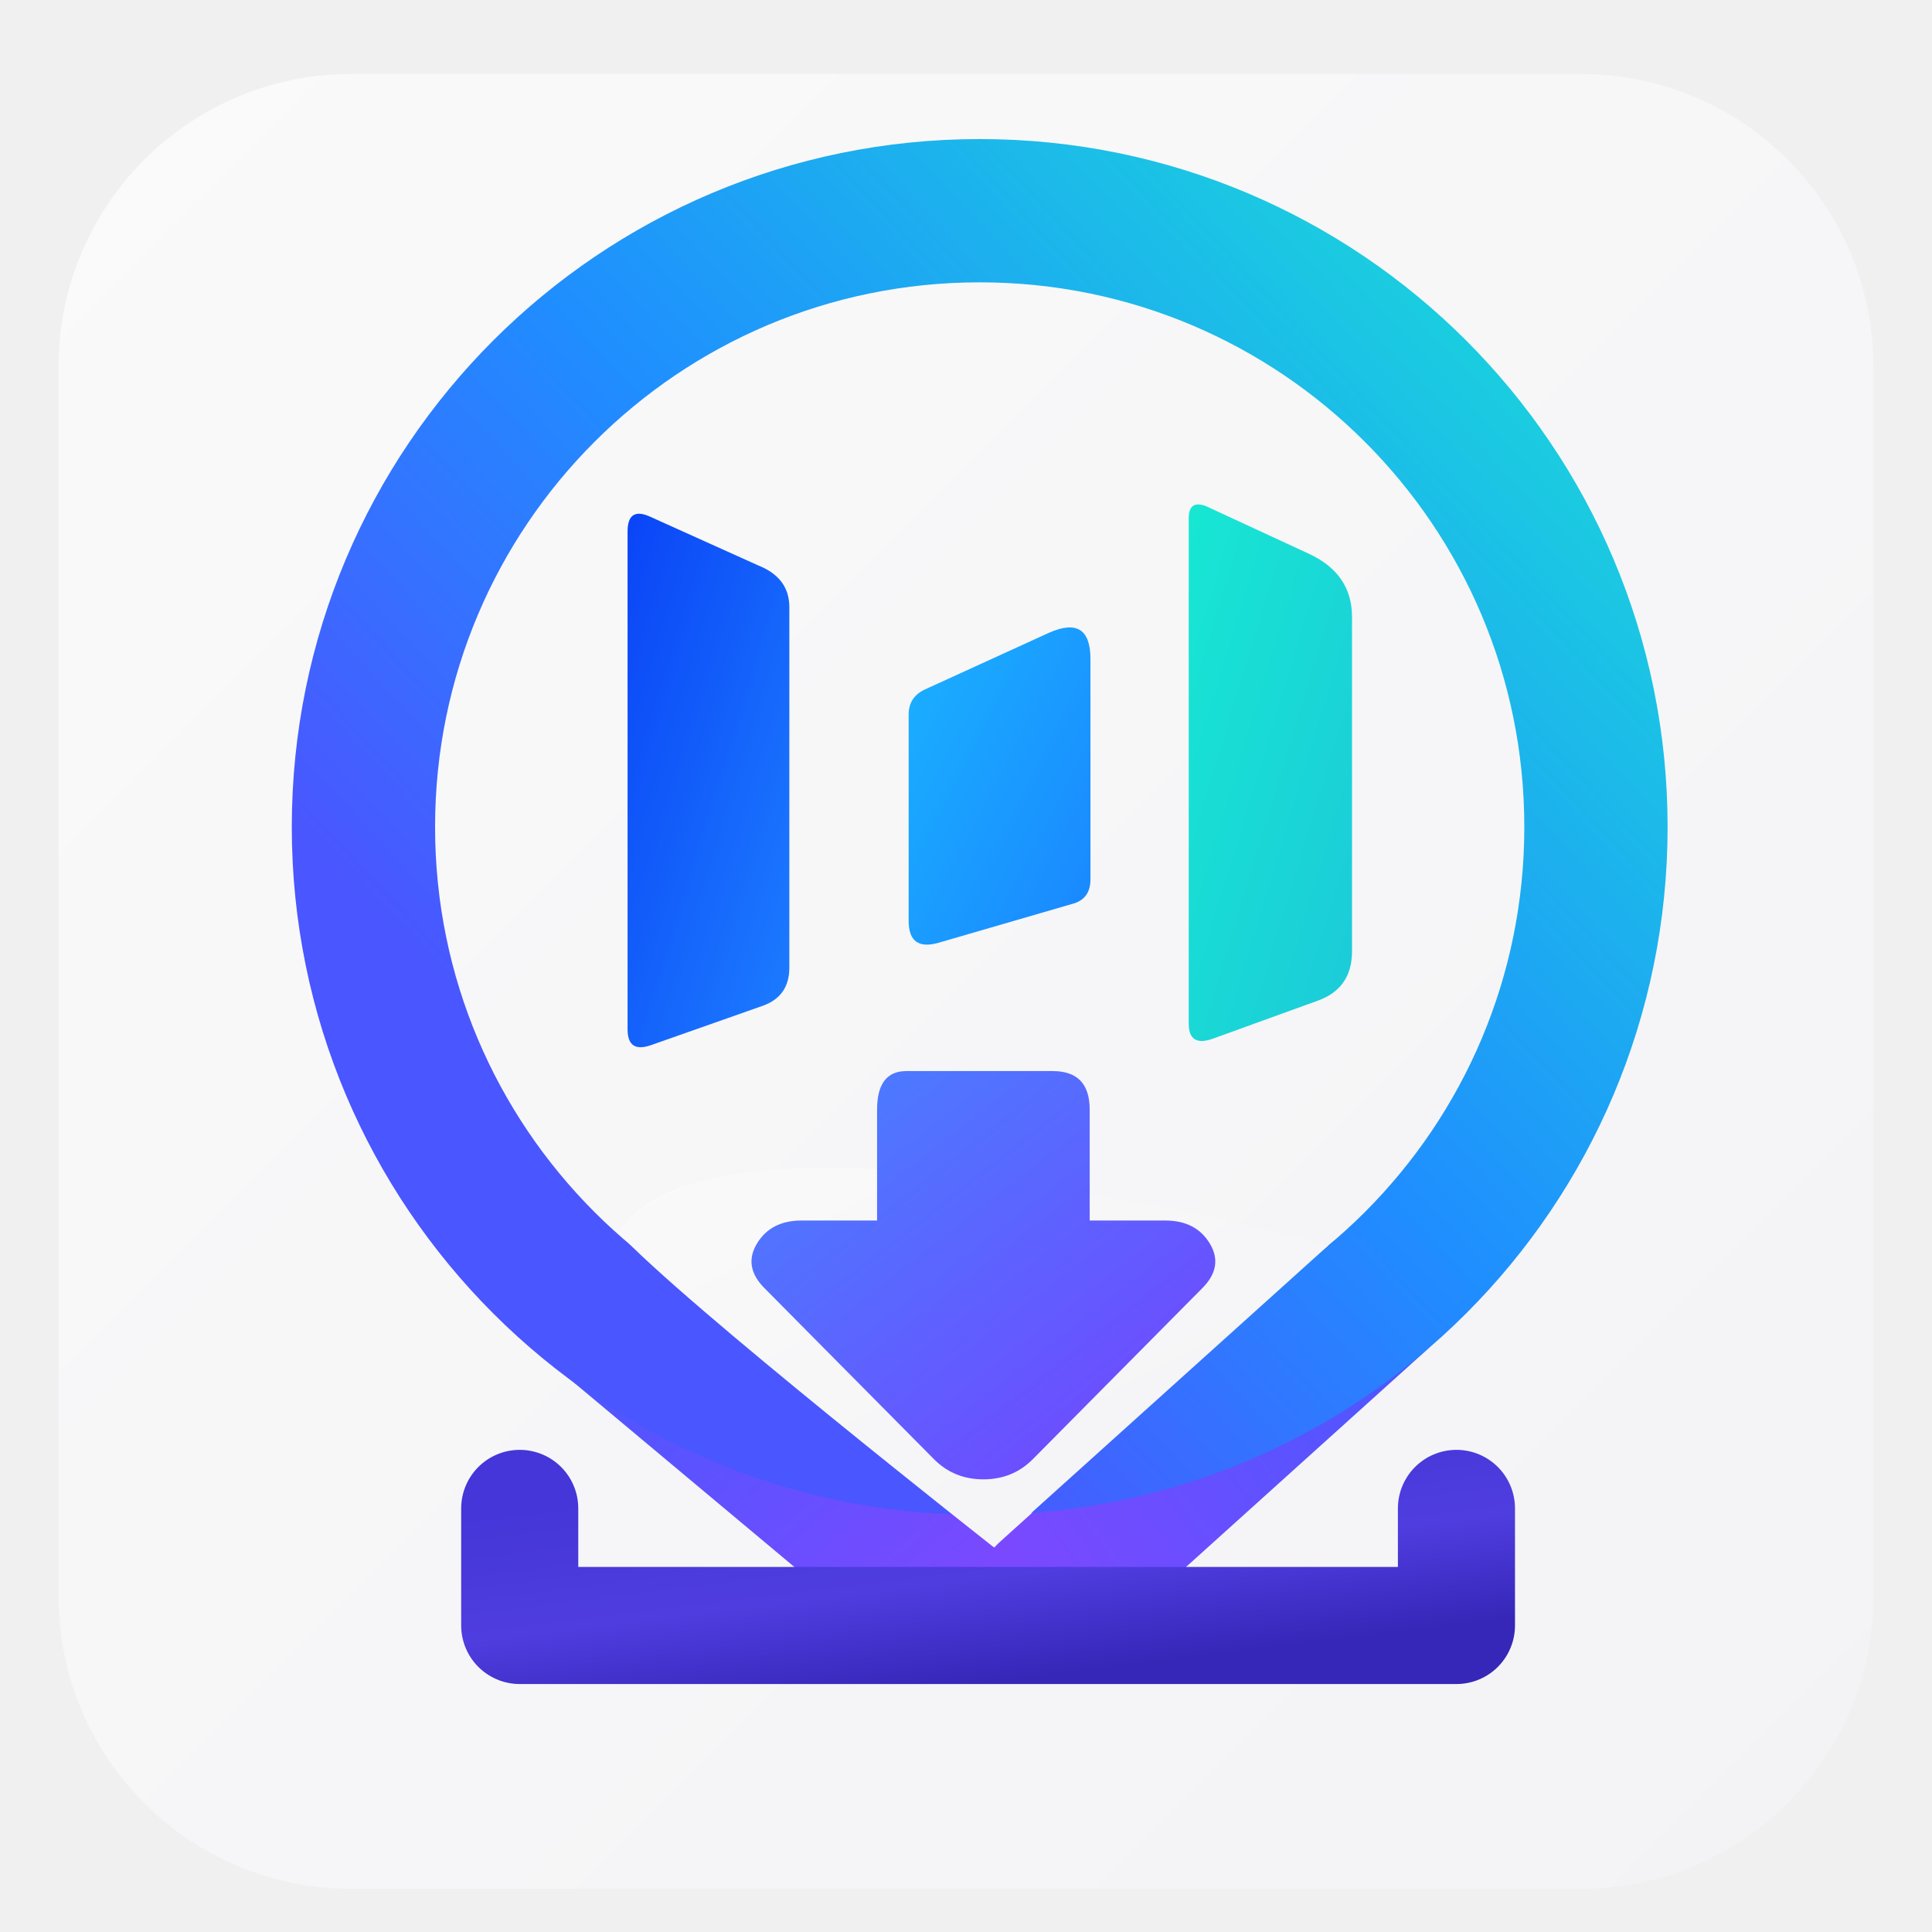
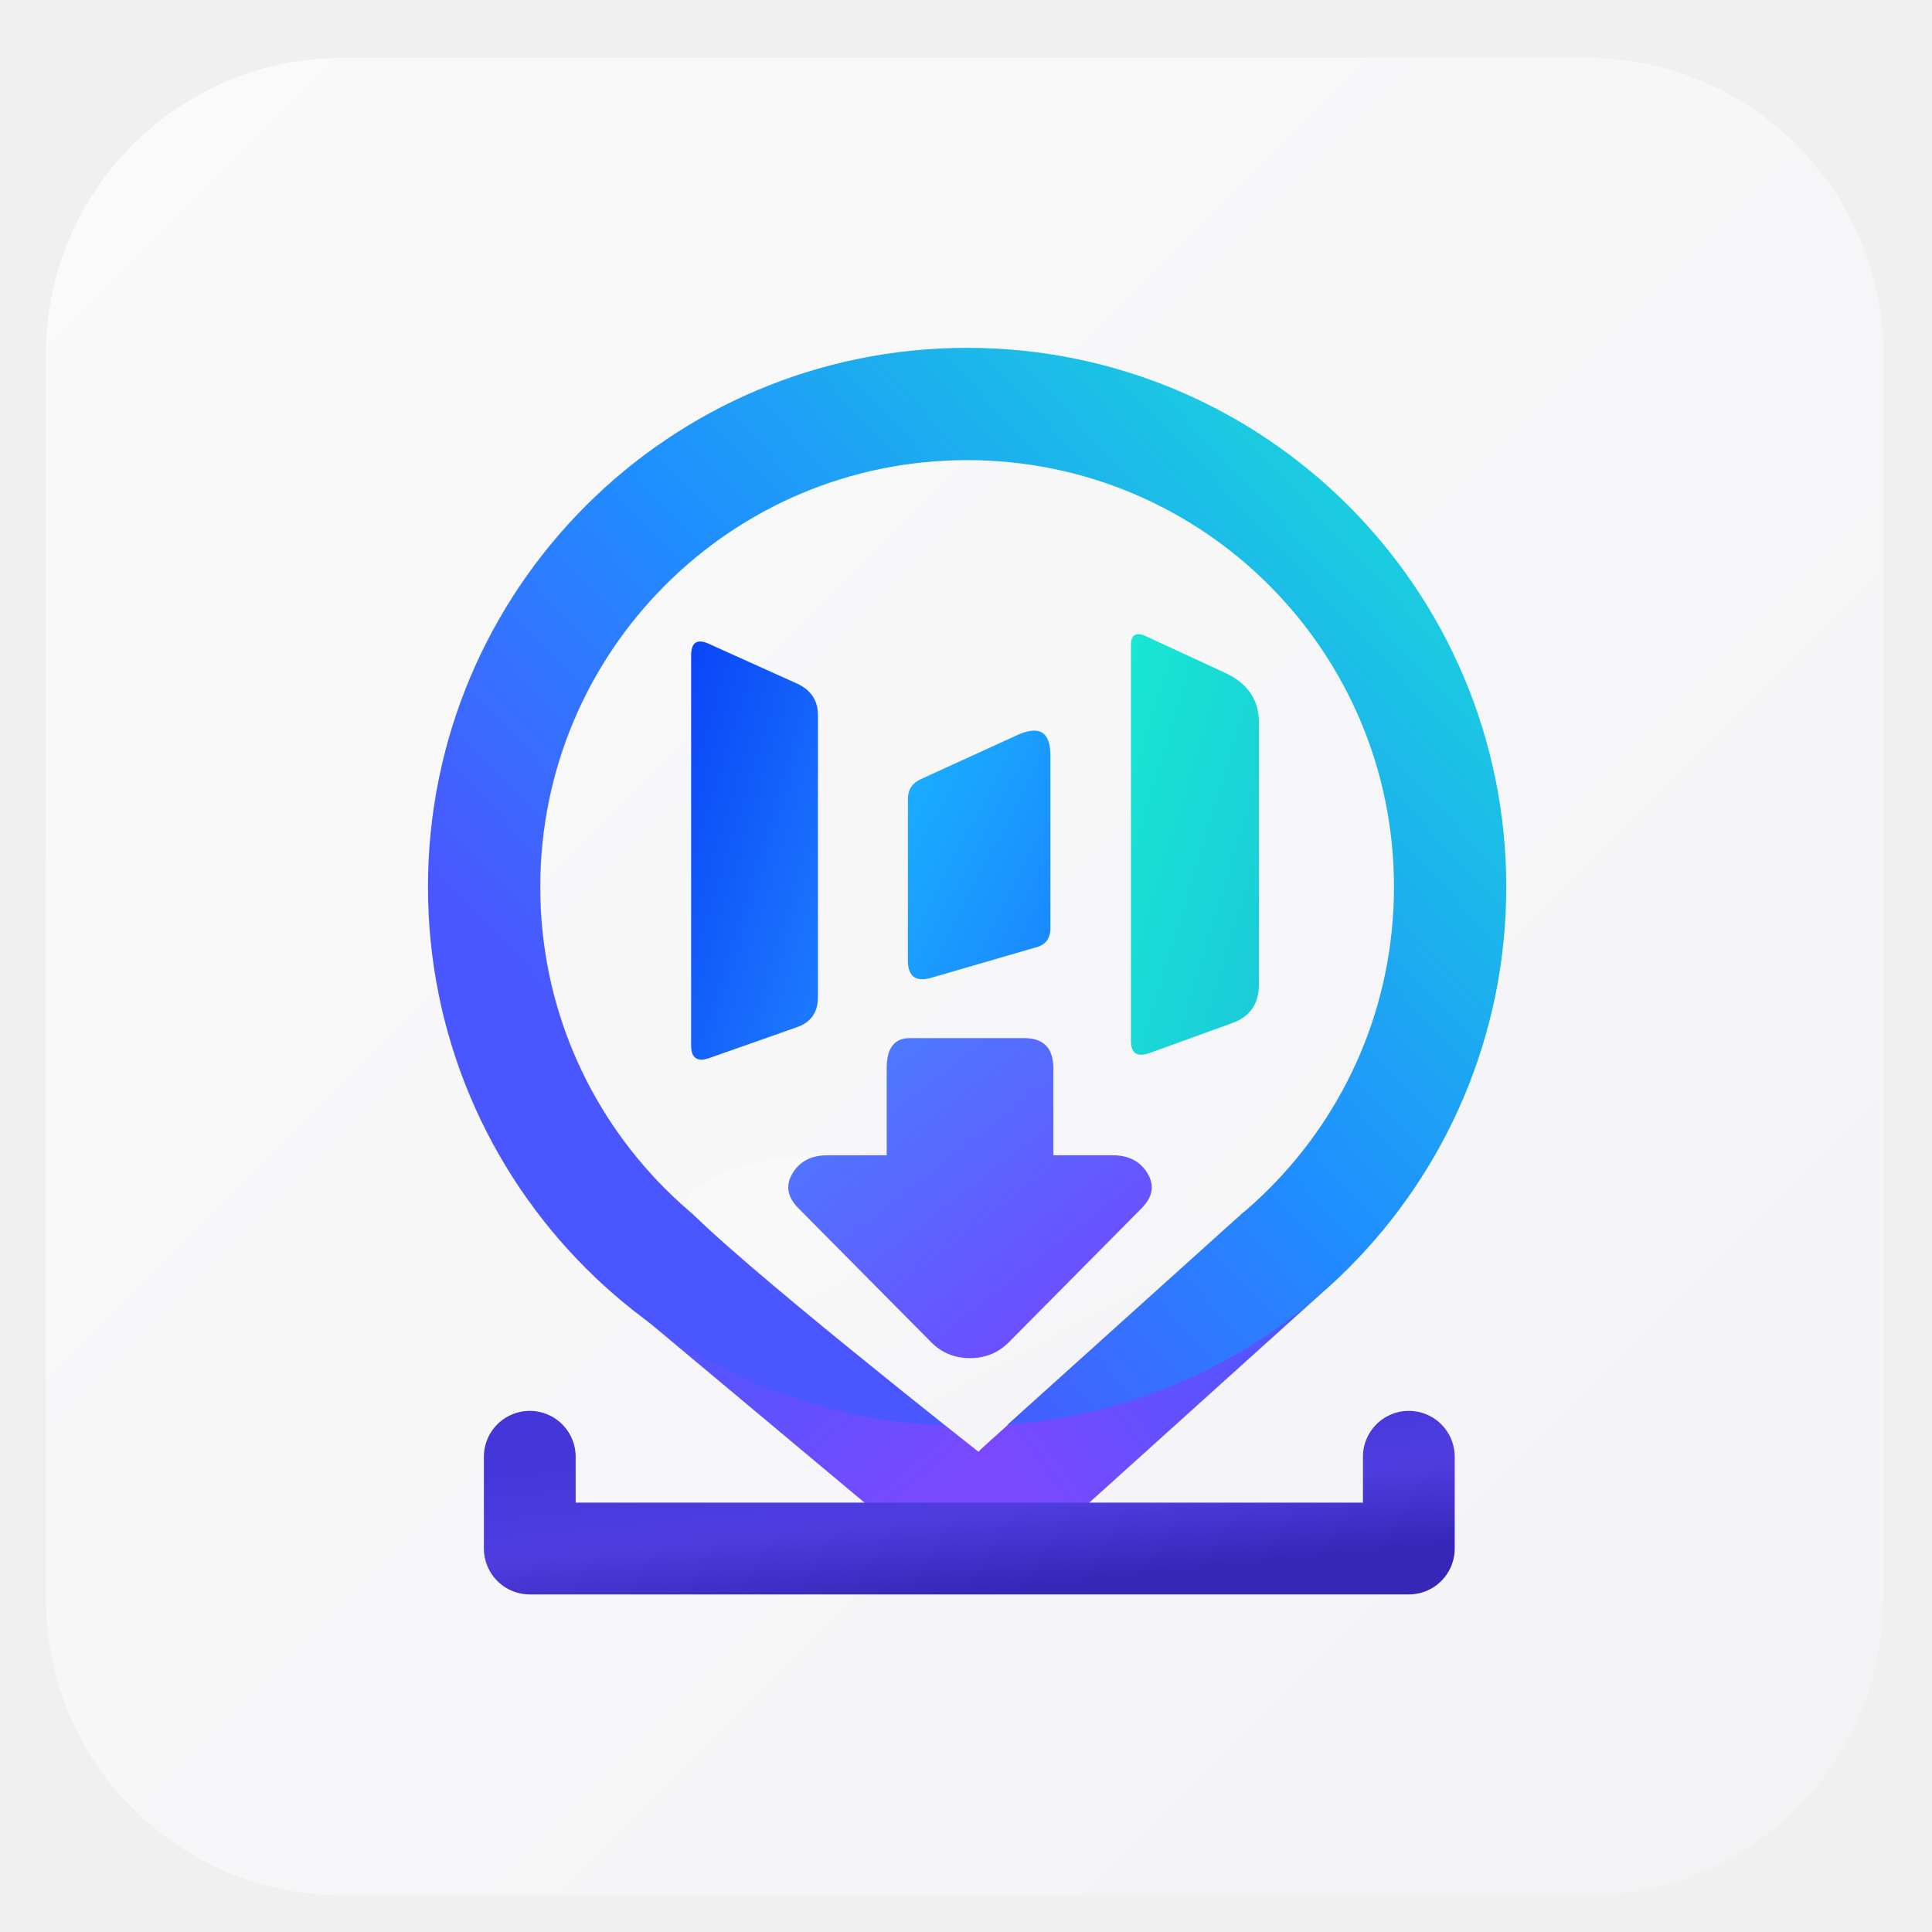
- <svg xmlns="http://www.w3.org/2000/svg" width="1254" height="1254">
+ <svg xmlns="http://www.w3.org/2000/svg" width="1600" height="1600">
  <defs>
-     <linearGradient y2="1" x2="1" y1="0" x1="0" id="bgGrad">
-       <stop stop-color="#fafafa" offset="0%" />
-       <stop stop-color="#f3f3f6" offset="100%" />
+     <linearGradient id="bgGrad" x1="0" y1="0" x2="1" y2="1">
+       <stop offset="0%" stop-color="#fafafa" />
+       <stop offset="100%" stop-color="#f3f3f6" />
    </linearGradient>
-     <linearGradient y2="0.106" x2="1.113" y1="0.874" x1="0.295" id="arcGrad1">
-       <stop stop-color="#4A56FF" offset="0%" />
-       <stop stop-color="#1F8EFF" offset="40%" />
-       <stop stop-color="#19E0D6" offset="100%" />
+     <linearGradient id="arcGrad1" x1="0.295" y1="0.874" x2="1.113" y2="0.106">
+       <stop offset="0%" stop-color="#4A56FF" />
+       <stop offset="40%" stop-color="#1F8EFF" />
+       <stop offset="100%" stop-color="#19E0D6" />
    </linearGradient>
-     <linearGradient y2="1" x2="1" y1="0" x1="0" id="vGradL">
-       <stop stop-color="#4A58FF" offset="0%" />
-       <stop stop-color="#7A49FF" offset="100%" />
+     <linearGradient id="trayGrad" x1="0" y1="-0.013" x2="1" y2="1">
+       <stop offset="0%" stop-color="#4436D8" />
+       <stop offset="55%" stop-color="#4F3DDF" />
+       <stop offset="100%" stop-color="#3627B8" />
    </linearGradient>
-     <linearGradient y2="1" x2="1" y1="-0.013" x1="0" id="trayGrad">
-       <stop stop-color="#4436D8" offset="0%" />
-       <stop stop-color="#4F3DDF" offset="55%" />
-       <stop stop-color="#3627B8" offset="100%" />
+     <linearGradient id="leftBarGrad" x1="0" y1="-0.018" x2="1" y2="0.995">
+       <stop offset="0%" stop-color="#0A44F6" />
+       <stop offset="100%" stop-color="#1D7DFF" />
    </linearGradient>
-     <linearGradient y2="0.995" x2="1" y1="-0.018" x1="0" id="leftBarGrad">
-       <stop stop-color="#0A44F6" offset="0%" />
-       <stop stop-color="#1D7DFF" offset="100%" />
+     <linearGradient id="midBarGrad" x1="0" y1="0.08" x2="1" y2="0.993">
+       <stop offset="0%" stop-color="#1AB0FF" />
+       <stop offset="100%" stop-color="#1A86FF" />
    </linearGradient>
-     <linearGradient y2="0.993" x2="1" y1="0.08" x1="0" id="midBarGrad">
-       <stop stop-color="#1AB0FF" offset="0%" />
-       <stop stop-color="#1A86FF" offset="100%" />
+     <linearGradient id="rightBarGrad" x1="0" y1="-0.006" x2="1" y2="0.996">
+       <stop offset="0%" stop-color="#17E7D3" />
+       <stop offset="100%" stop-color="#1CCAD9" />
    </linearGradient>
-     <linearGradient y2="0.996" x2="1" y1="-0.006" x1="0" id="rightBarGrad">
-       <stop stop-color="#17E7D3" offset="0%" />
-       <stop stop-color="#1CCAD9" offset="100%" />
+     <linearGradient id="arrowGrad" x1="0.105" y1="0.049" x2="0.905" y2="0.951">
+       <stop offset="0%" stop-color="#4A7DFF" />
+       <stop offset="100%" stop-color="#7146FF" />
    </linearGradient>
-     <linearGradient y2="0.951" x2="0.905" y1="0.049" x1="0.105" id="arrowGrad">
-       <stop stop-color="#4A7DFF" offset="0%" />
-       <stop stop-color="#7146FF" offset="100%" />
+     <linearGradient id="vGradL" x1="0" y1="0" x2="1" y2="1">
+       <stop offset="0%" stop-color="#4A58FF" />
+       <stop offset="100%" stop-color="#7A49FF" />
    </linearGradient>
  </defs>
  <g>
-     <path id="svg_1" fill="url(#bgGrad)" d="m228,48l798,0a190,190 0 0 1 190,190l0,798a190,190 0 0 1 -190,190l-798,0a190,190 0 0 1 -190,-190l0,-798a190,190 0 0 1 190,-190z" />
-     <path id="svg_4" stroke-linejoin="round" stroke-linecap="round" stroke-width="93" stroke="url(#vGradL)" fill="none" d="m397.333,857.531l220,184" />
-     <path transform="rotate(96.069 787 938.96)" id="svg_24" stroke-linejoin="round" stroke-linecap="round" stroke-width="93" stroke="url(#vGradL)" fill="none" d="m680.057,843.043l213.886,191.833" />
-     <path fill="none" stroke="url(#arcGrad1)" stroke-width="93" opacity="undefined" d="m635.889,936.754c-220.994,0 -400,-179.006 -400,-400c0,-220.994 179.006,-400 400,-400c220.994,0 400,179.006 400,400c0,220.994 -179.006,400 -400,400z" id="svg_13" />
-     <path id="svg_6" fill="url(#leftBarGrad)" d="m407.333,345.087q0,-16 14,-10l71,32q20,8 20,27l0,234q0,19 -18,25l-71,25q-16,6 -16,-10l0,-323z" />
-     <path id="svg_7" fill="url(#midBarGrad)" d="m589.778,463.754q0,-11 10,-16l81,-37q27,-12 27,17l0,143q0,13 -12,16l-86,25q-20,6 -20,-14l0,-134z" />
-     <path id="svg_8" fill="url(#rightBarGrad)" d="m771.556,336.42q0,-12 11,-8l67,31q28,13 28,41l0,217q0,24 -22,32l-69,25q-15,5 -15,-10l0,-328z" />
-     <path id="svg_9" stroke-linejoin="round" stroke-linecap="round" stroke-width="76" stroke="url(#trayGrad)" fill="none" d="m337.333,979.05l0,76l608,0l0,-76" />
-     <path id="svg_30" d="m517.014,894.479" opacity="NaN" stroke="url(#arcGrad1)" fill="#ffffff" />
-     <path id="svg_33" d="m644.831,1004.117c0,0 -202.563,-159.197 -243.676,-204.31c62.113,-98.887 461.282,8.535 461.169,8.423" opacity="NaN" stroke="null" fill="url(#bgGrad)" />
-     <path id="svg_10" fill="url(#arrowGrad)" d="m612.286,695.198q-24,0 0,0l71,0q24,0 24,25l0,72l49,0q20,0 29,15q9,15 -5,29l-110,111q-13,13 -32,13q-19,0 -32,-13l-110,-111q-14,-14 -5,-29q9,-15 29,-15l49,0l0,-72q0,-25 19,-25l24,0z" />
-     <path id="svg_34" d="m591.219,719.559" opacity="NaN" stroke-width="93" stroke="url(#arcGrad1)" fill="none" />
+     <path stroke="null" d="m283.425,48l1030.786,0a245.425,245.425 0 0 1 245.425,245.425l0,1030.786a245.425,245.425 0 0 1 -245.425,245.425l-1030.786,0a245.425,245.425 0 0 1 -245.425,-245.425l0,-1030.786a245.425,245.425 0 0 1 245.425,-245.425z" fill="url(#bgGrad)" id="svg_1" />
+     <path d="m562.371,1055.343l220,184" fill="none" stroke="url(#vGradL)" stroke-width="93" stroke-linecap="round" stroke-linejoin="round" id="svg_4" />
+     <path transform="rotate(96.069 952.038 1136.77)" d="m845.095,1040.855l213.886,191.833" fill="none" stroke="url(#vGradL)" stroke-width="93" stroke-linecap="round" stroke-linejoin="round" id="svg_24" />
+     <path id="svg_13" d="m800.927,1134.565c-220.994,0 -400,-179.006 -400,-400c0,-220.994 179.006,-400 400,-400c220.994,0 400,179.006 400,400c0,220.994 -179.006,400 -400,400z" opacity="undefined" stroke-width="93" stroke="url(#arcGrad1)" fill="none" />
+     <path d="m572.371,542.898q0,-16 14,-10l71,32q20,8 20,27l0,234q0,19 -18,25l-71,25q-16,6 -16,-10l0,-323z" fill="url(#leftBarGrad)" id="svg_6" />
+     <path d="m751.89,661.565q0,-11 10,-16l81,-37q27,-12 27,17l0,143q0,13 -12,16l-86,25q-20,6 -20,-14l0,-134z" fill="url(#midBarGrad)" id="svg_7" />
+     <path d="m936.593,534.232q0,-12 11,-8l67,31q28,13 28,41l0,217q0,24 -22,32l-69,25q-15,5 -15,-10l0,-328z" fill="url(#rightBarGrad)" id="svg_8" />
+     <path stroke="url(#trayGrad)" d="m438.735,1206.43l0,76l728,0l0,-76" fill="none" stroke-width="76" stroke-linecap="round" stroke-linejoin="round" id="svg_9" />
+     <path fill="#ffffff" stroke="url(#arcGrad1)" opacity="NaN" d="m682.052,1092.29" id="svg_30" />
+     <path fill="url(#bgGrad)" stroke="null" opacity="NaN" d="m809.869,1201.928c0,0 -202.563,-159.197 -243.676,-204.31c62.113,-98.887 461.282,8.535 461.169,8.423" id="svg_33" />
+     <path d="m777.323,859.729q-24,0 0,0l71,0q24,0 24,25l0,72l49,0q20,0 29,15q9,15 -5,29l-110,111q-13,13 -32,13q-19,0 -32,-13l-110,-111q-14,-14 -5,-29q9,-15 29,-15l49,0l0,-72q0,-25 19,-25l24,0z" fill="url(#arrowGrad)" id="svg_10" />
+     <path fill="none" stroke="url(#arcGrad1)" stroke-width="93" opacity="NaN" d="m756.256,917.37" id="svg_34" />
  </g>
</svg>
